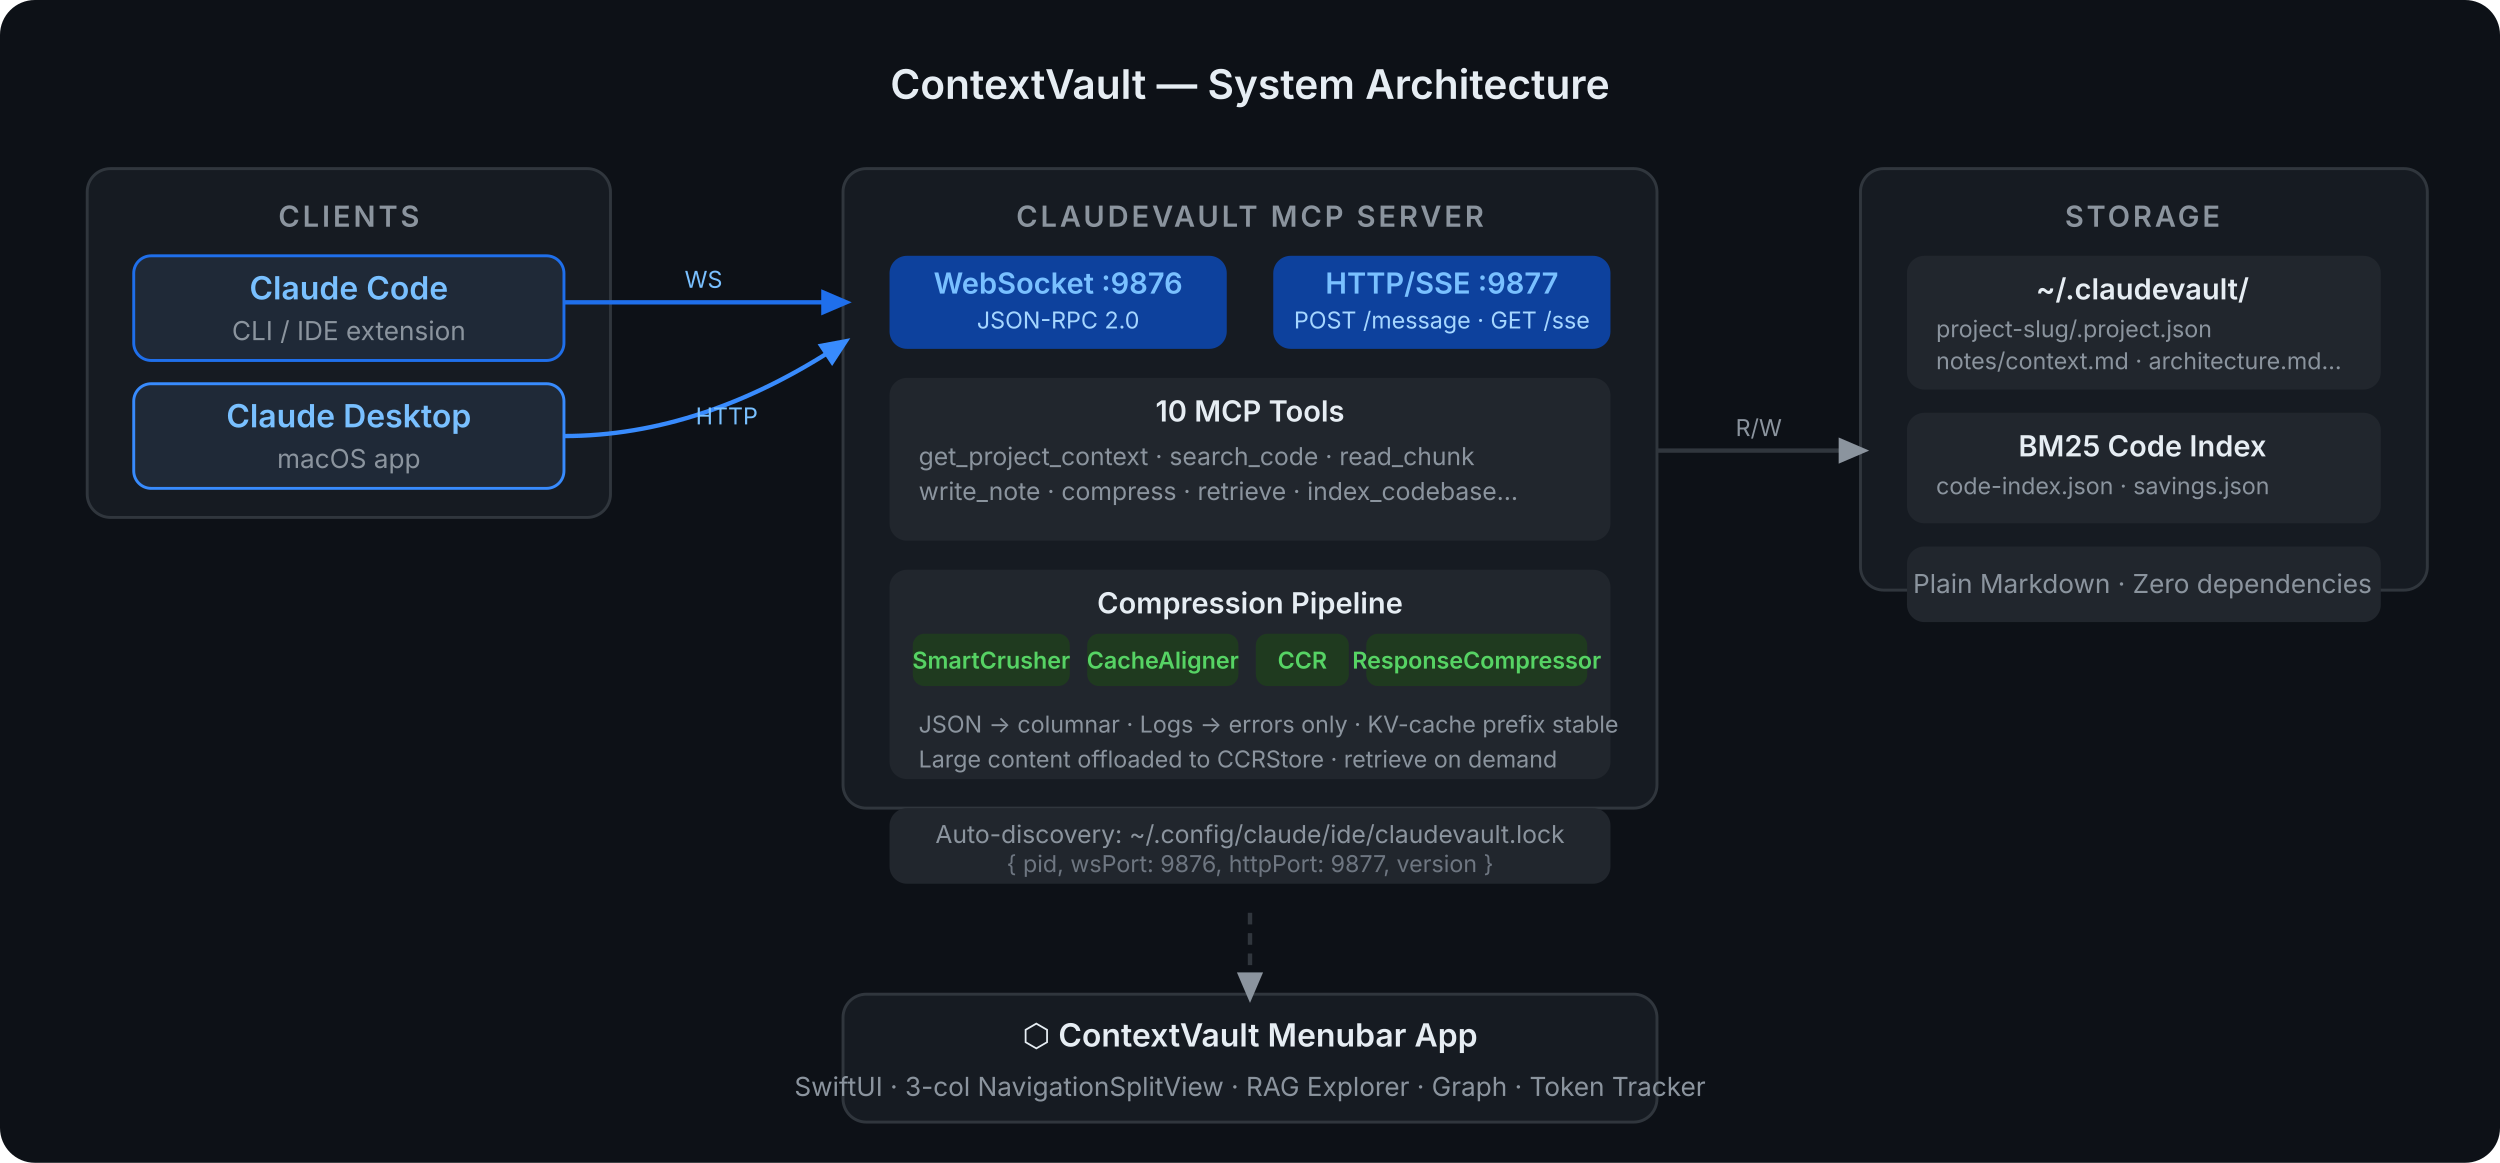
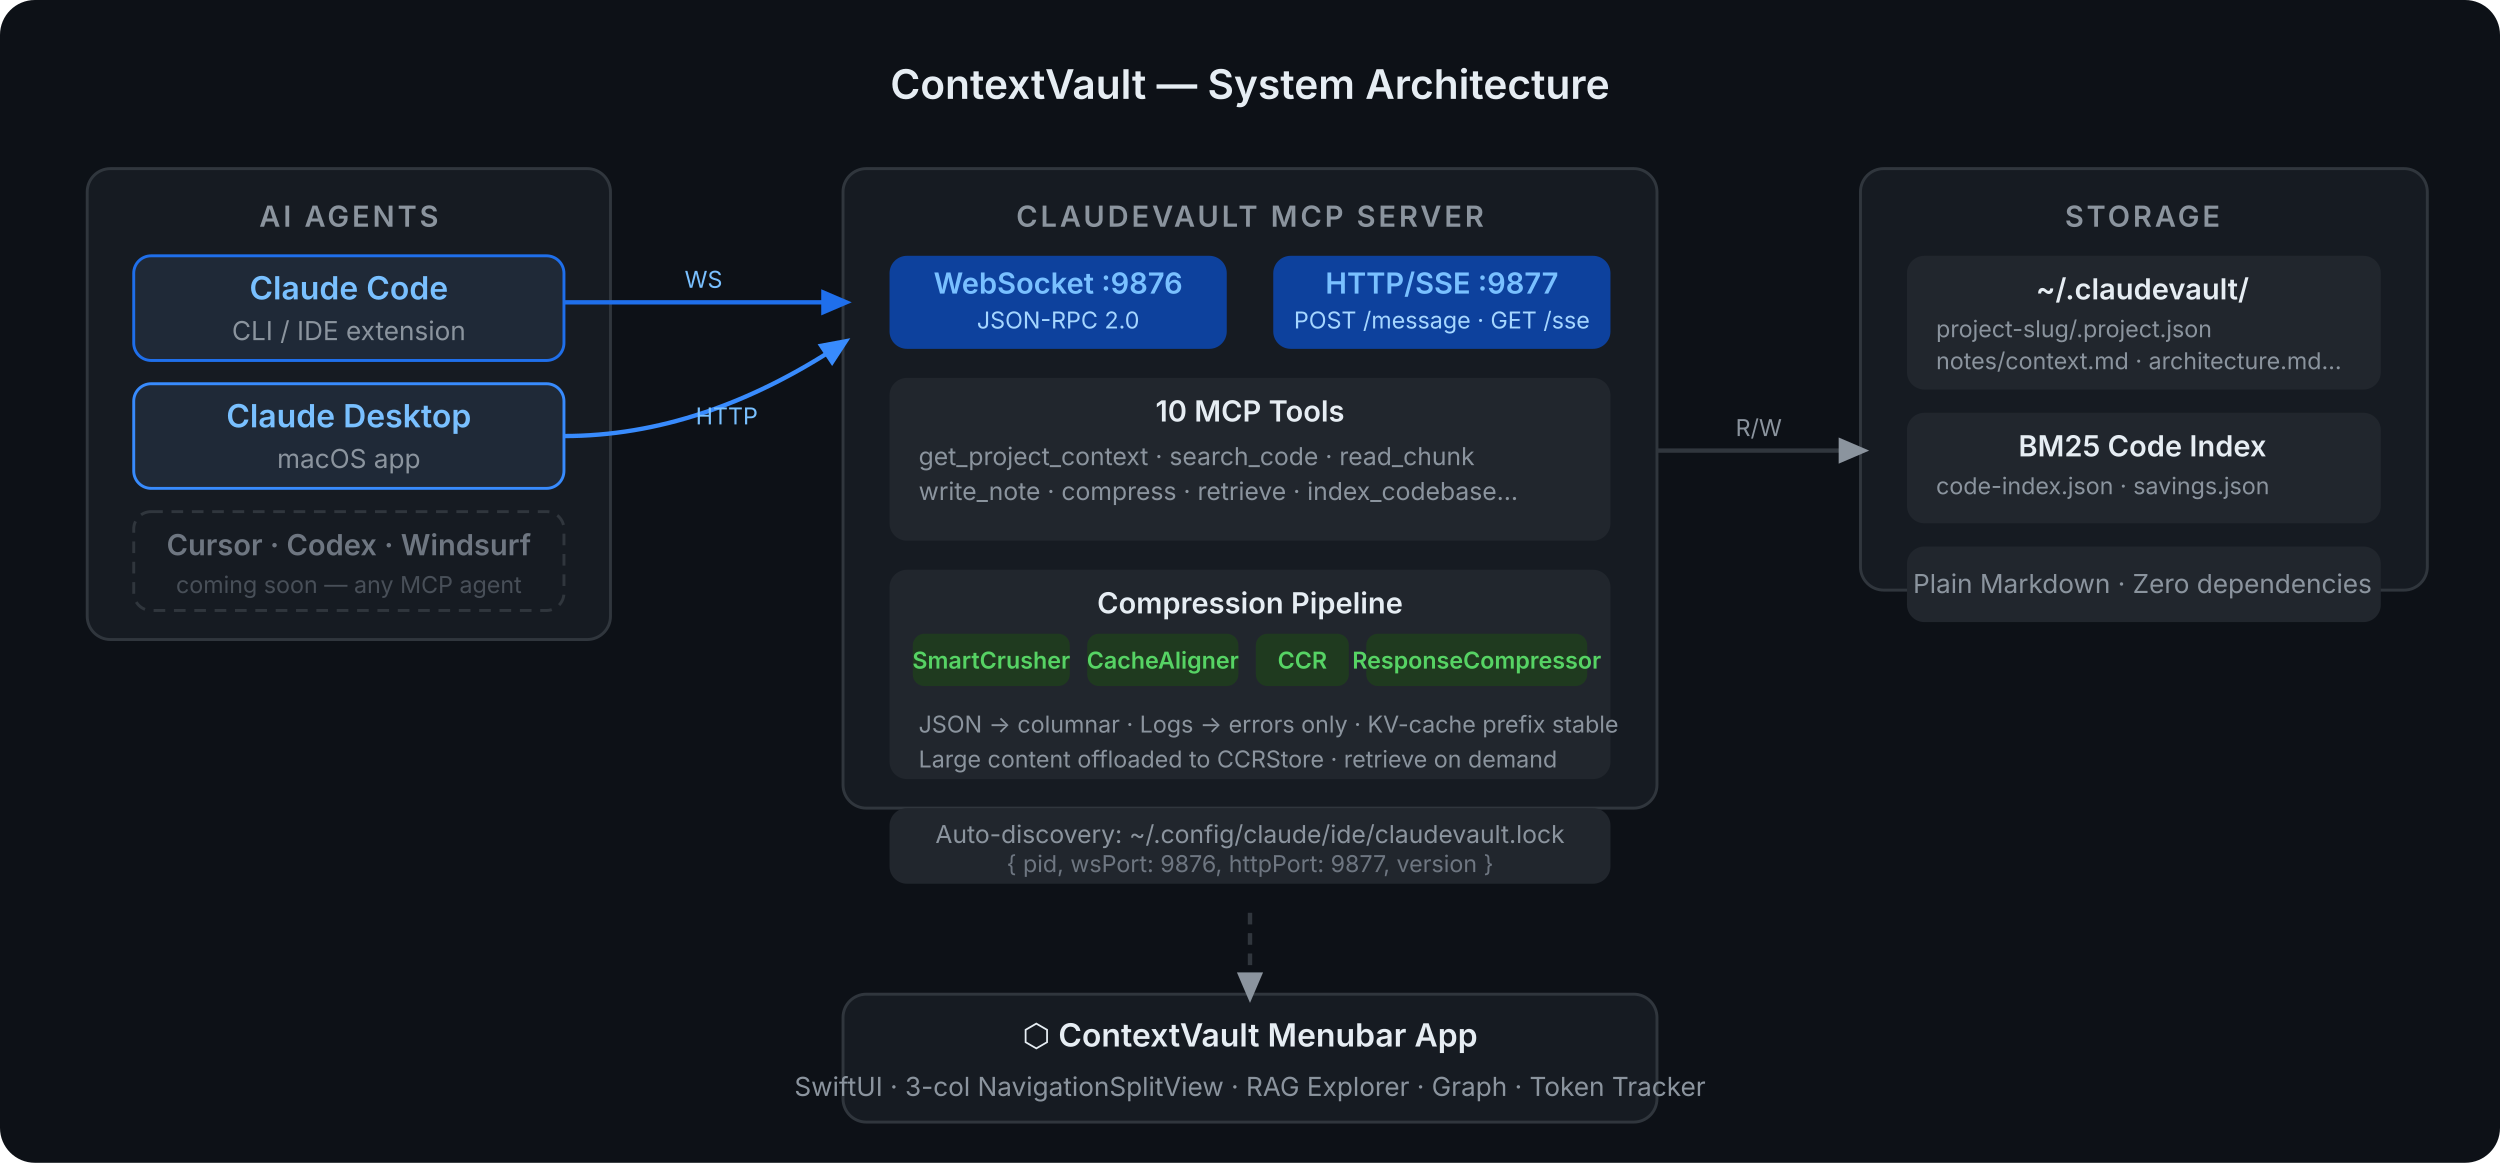
<svg xmlns="http://www.w3.org/2000/svg" viewBox="0 0 860 400" font-family="-apple-system, BlinkMacSystemFont, 'SF Pro Text', sans-serif">
  <rect width="860" height="400" fill="#0d1117" rx="12" />
  <text x="430" y="34" text-anchor="middle" fill="#e6edf3" font-size="14" font-weight="600">ContextVault — System Architecture</text>
-   <rect x="30" y="58" width="180" height="120" fill="#161b22" rx="8" stroke="#30363d" stroke-width="1" />
-   <text x="120" y="78" text-anchor="middle" fill="#8b949e" font-size="10" font-weight="600" letter-spacing="1">CLIENTS</text>
+   <rect x="30" y="58" width="180" height="162" fill="#161b22" rx="8" stroke="#30363d" stroke-width="1" />
+   <text x="120" y="78" text-anchor="middle" fill="#8b949e" font-size="10" font-weight="600" letter-spacing="1">AI AGENTS</text>
  <rect x="46" y="88" width="148" height="36" fill="#1f2937" rx="6" stroke="#1f6feb" stroke-width="1" />
  <text x="120" y="103" text-anchor="middle" fill="#79c0ff" font-size="11" font-weight="600">Claude Code</text>
  <text x="120" y="117" text-anchor="middle" fill="#8b949e" font-size="9">CLI / IDE extension</text>
  <rect x="46" y="132" width="148" height="36" fill="#1f2937" rx="6" stroke="#388bfd" stroke-width="1" />
  <text x="120" y="147" text-anchor="middle" fill="#79c0ff" font-size="11" font-weight="600">Claude Desktop</text>
  <text x="120" y="161" text-anchor="middle" fill="#8b949e" font-size="9">macOS app</text>
+   <rect x="46" y="176" width="148" height="34" fill="#161b22" rx="6" stroke="#30363d" stroke-width="1" stroke-dasharray="4,3" />
+   <text x="120" y="191" text-anchor="middle" fill="#6e7681" font-size="10" font-weight="600">Cursor · Codex · Windsurf</text>
+   <text x="120" y="204" text-anchor="middle" fill="#484f58" font-size="8">coming soon — any MCP agent</text>
  <rect x="290" y="58" width="280" height="220" fill="#161b22" rx="8" stroke="#30363d" stroke-width="1" />
  <text x="430" y="78" text-anchor="middle" fill="#8b949e" font-size="10" font-weight="600" letter-spacing="1">CLAUDEVAULT MCP SERVER</text>
  <rect x="306" y="88" width="116" height="32" fill="#0d419d" rx="6" />
  <text x="364" y="101" text-anchor="middle" fill="#79c0ff" font-size="10" font-weight="600">WebSocket :9876</text>
  <text x="364" y="113" text-anchor="middle" fill="#a5d6ff" font-size="8">JSON-RPC 2.0</text>
  <rect x="438" y="88" width="116" height="32" fill="#0d419d" rx="6" />
  <text x="496" y="101" text-anchor="middle" fill="#79c0ff" font-size="10" font-weight="600">HTTP/SSE :9877</text>
  <text x="496" y="113" text-anchor="middle" fill="#a5d6ff" font-size="8">POST /message · GET /sse</text>
  <rect x="306" y="130" width="248" height="56" fill="#21262d" rx="6" />
  <text x="430" y="145" text-anchor="middle" fill="#e6edf3" font-size="10" font-weight="600">10 MCP Tools</text>
  <text x="316" y="160" fill="#8b949e" font-size="8.5">get_project_context · search_code · read_chunk</text>
  <text x="316" y="172" fill="#8b949e" font-size="8.5">write_note · compress · retrieve · index_codebase…</text>
  <rect x="306" y="196" width="248" height="72" fill="#21262d" rx="6" />
  <text x="430" y="211" text-anchor="middle" fill="#e6edf3" font-size="10" font-weight="600">Compression Pipeline</text>
  <rect x="314" y="218" width="54" height="18" fill="#1f3a1f" rx="4" />
  <text x="341" y="230" text-anchor="middle" fill="#56d364" font-size="8" font-weight="600">SmartCrusher</text>
  <rect x="374" y="218" width="52" height="18" fill="#1f3a1f" rx="4" />
  <text x="400" y="230" text-anchor="middle" fill="#56d364" font-size="8" font-weight="600">CacheAligner</text>
  <rect x="432" y="218" width="32" height="18" fill="#1f3a1f" rx="4" />
  <text x="448" y="230" text-anchor="middle" fill="#56d364" font-size="8" font-weight="600">CCR</text>
  <rect x="470" y="218" width="76" height="18" fill="#1f3a1f" rx="4" />
  <text x="508" y="230" text-anchor="middle" fill="#56d364" font-size="8" font-weight="600">ResponseCompressor</text>
  <text x="316" y="252" fill="#8b949e" font-size="8">JSON → columnar · Logs → errors only · KV-cache prefix stable</text>
  <text x="316" y="264" fill="#8b949e" font-size="8">Large content offloaded to CCRStore · retrieve on demand</text>
  <rect x="306" y="278" width="248" height="26" fill="#21262d" rx="6" />
  <text x="430" y="290" text-anchor="middle" fill="#8b949e" font-size="8.5">Auto-discovery: ~/.config/claude/ide/claudevault.lock</text>
  <text x="430" y="300" text-anchor="middle" fill="#6e7681" font-size="8">{ pid, wsPort: 9876, httpPort: 9877, version }</text>
  <rect x="640" y="58" width="195" height="145" fill="#161b22" rx="8" stroke="#30363d" stroke-width="1" />
  <text x="737" y="78" text-anchor="middle" fill="#8b949e" font-size="10" font-weight="600" letter-spacing="1">STORAGE</text>
  <rect x="656" y="88" width="163" height="46" fill="#21262d" rx="6" />
  <text x="737" y="103" text-anchor="middle" fill="#e6edf3" font-size="10" font-weight="600">~/.claudevault/</text>
  <text x="666" y="116" fill="#8b949e" font-size="8">project-slug/.project.json</text>
  <text x="666" y="127" fill="#8b949e" font-size="8">notes/context.md · architecture.md…</text>
  <rect x="656" y="142" width="163" height="38" fill="#21262d" rx="6" />
  <text x="737" y="157" text-anchor="middle" fill="#e6edf3" font-size="10" font-weight="600">BM25 Code Index</text>
  <text x="666" y="170" fill="#8b949e" font-size="8">code-index.json · savings.json</text>
  <rect x="656" y="188" width="163" height="26" fill="#21262d" rx="6" />
  <text x="737" y="204" text-anchor="middle" fill="#8b949e" font-size="9">Plain Markdown · Zero dependencies</text>
  <rect x="290" y="342" width="280" height="44" fill="#161b22" rx="8" stroke="#30363d" stroke-width="1" />
  <text x="430" y="360" text-anchor="middle" fill="#e6edf3" font-size="11" font-weight="600">⬡ ContextVault Menubar App</text>
  <text x="430" y="377" text-anchor="middle" fill="#8b949e" font-size="9">SwiftUI · 3-col NavigationSplitView · RAG Explorer · Graph · Token Tracker</text>
  <defs>
    <marker id="ab" markerWidth="7" markerHeight="7" refX="5" refY="3" orient="auto">
      <path d="M0,0 L0,6 L7,3 z" fill="#1f6feb" />
    </marker>
    <marker id="ab2" markerWidth="7" markerHeight="7" refX="5" refY="3" orient="auto">
      <path d="M0,0 L0,6 L7,3 z" fill="#388bfd" />
    </marker>
    <marker id="ag" markerWidth="7" markerHeight="7" refX="5" refY="3" orient="auto">
      <path d="M0,0 L0,6 L7,3 z" fill="#8b949e" />
    </marker>
  </defs>
  <path d="M194 104 L290 104" fill="none" stroke="#1f6feb" stroke-width="1.5" marker-end="url(#ab)" />
  <text x="242" y="99" text-anchor="middle" fill="#79c0ff" font-size="8">WS</text>
  <path d="M194 150 Q242 150 290 118" fill="none" stroke="#388bfd" stroke-width="1.5" marker-end="url(#ab2)" />
  <text x="250" y="146" text-anchor="middle" fill="#79c0ff" font-size="8">HTTP</text>
  <path d="M570 155 L640 155" fill="none" stroke="#30363d" stroke-width="1.5" marker-end="url(#ag)" />
  <text x="605" y="150" text-anchor="middle" fill="#8b949e" font-size="8">R/W</text>
  <path d="M430 314 L430 342" fill="none" stroke="#30363d" stroke-width="1.5" stroke-dasharray="4,3" marker-end="url(#ag)" />
</svg>
